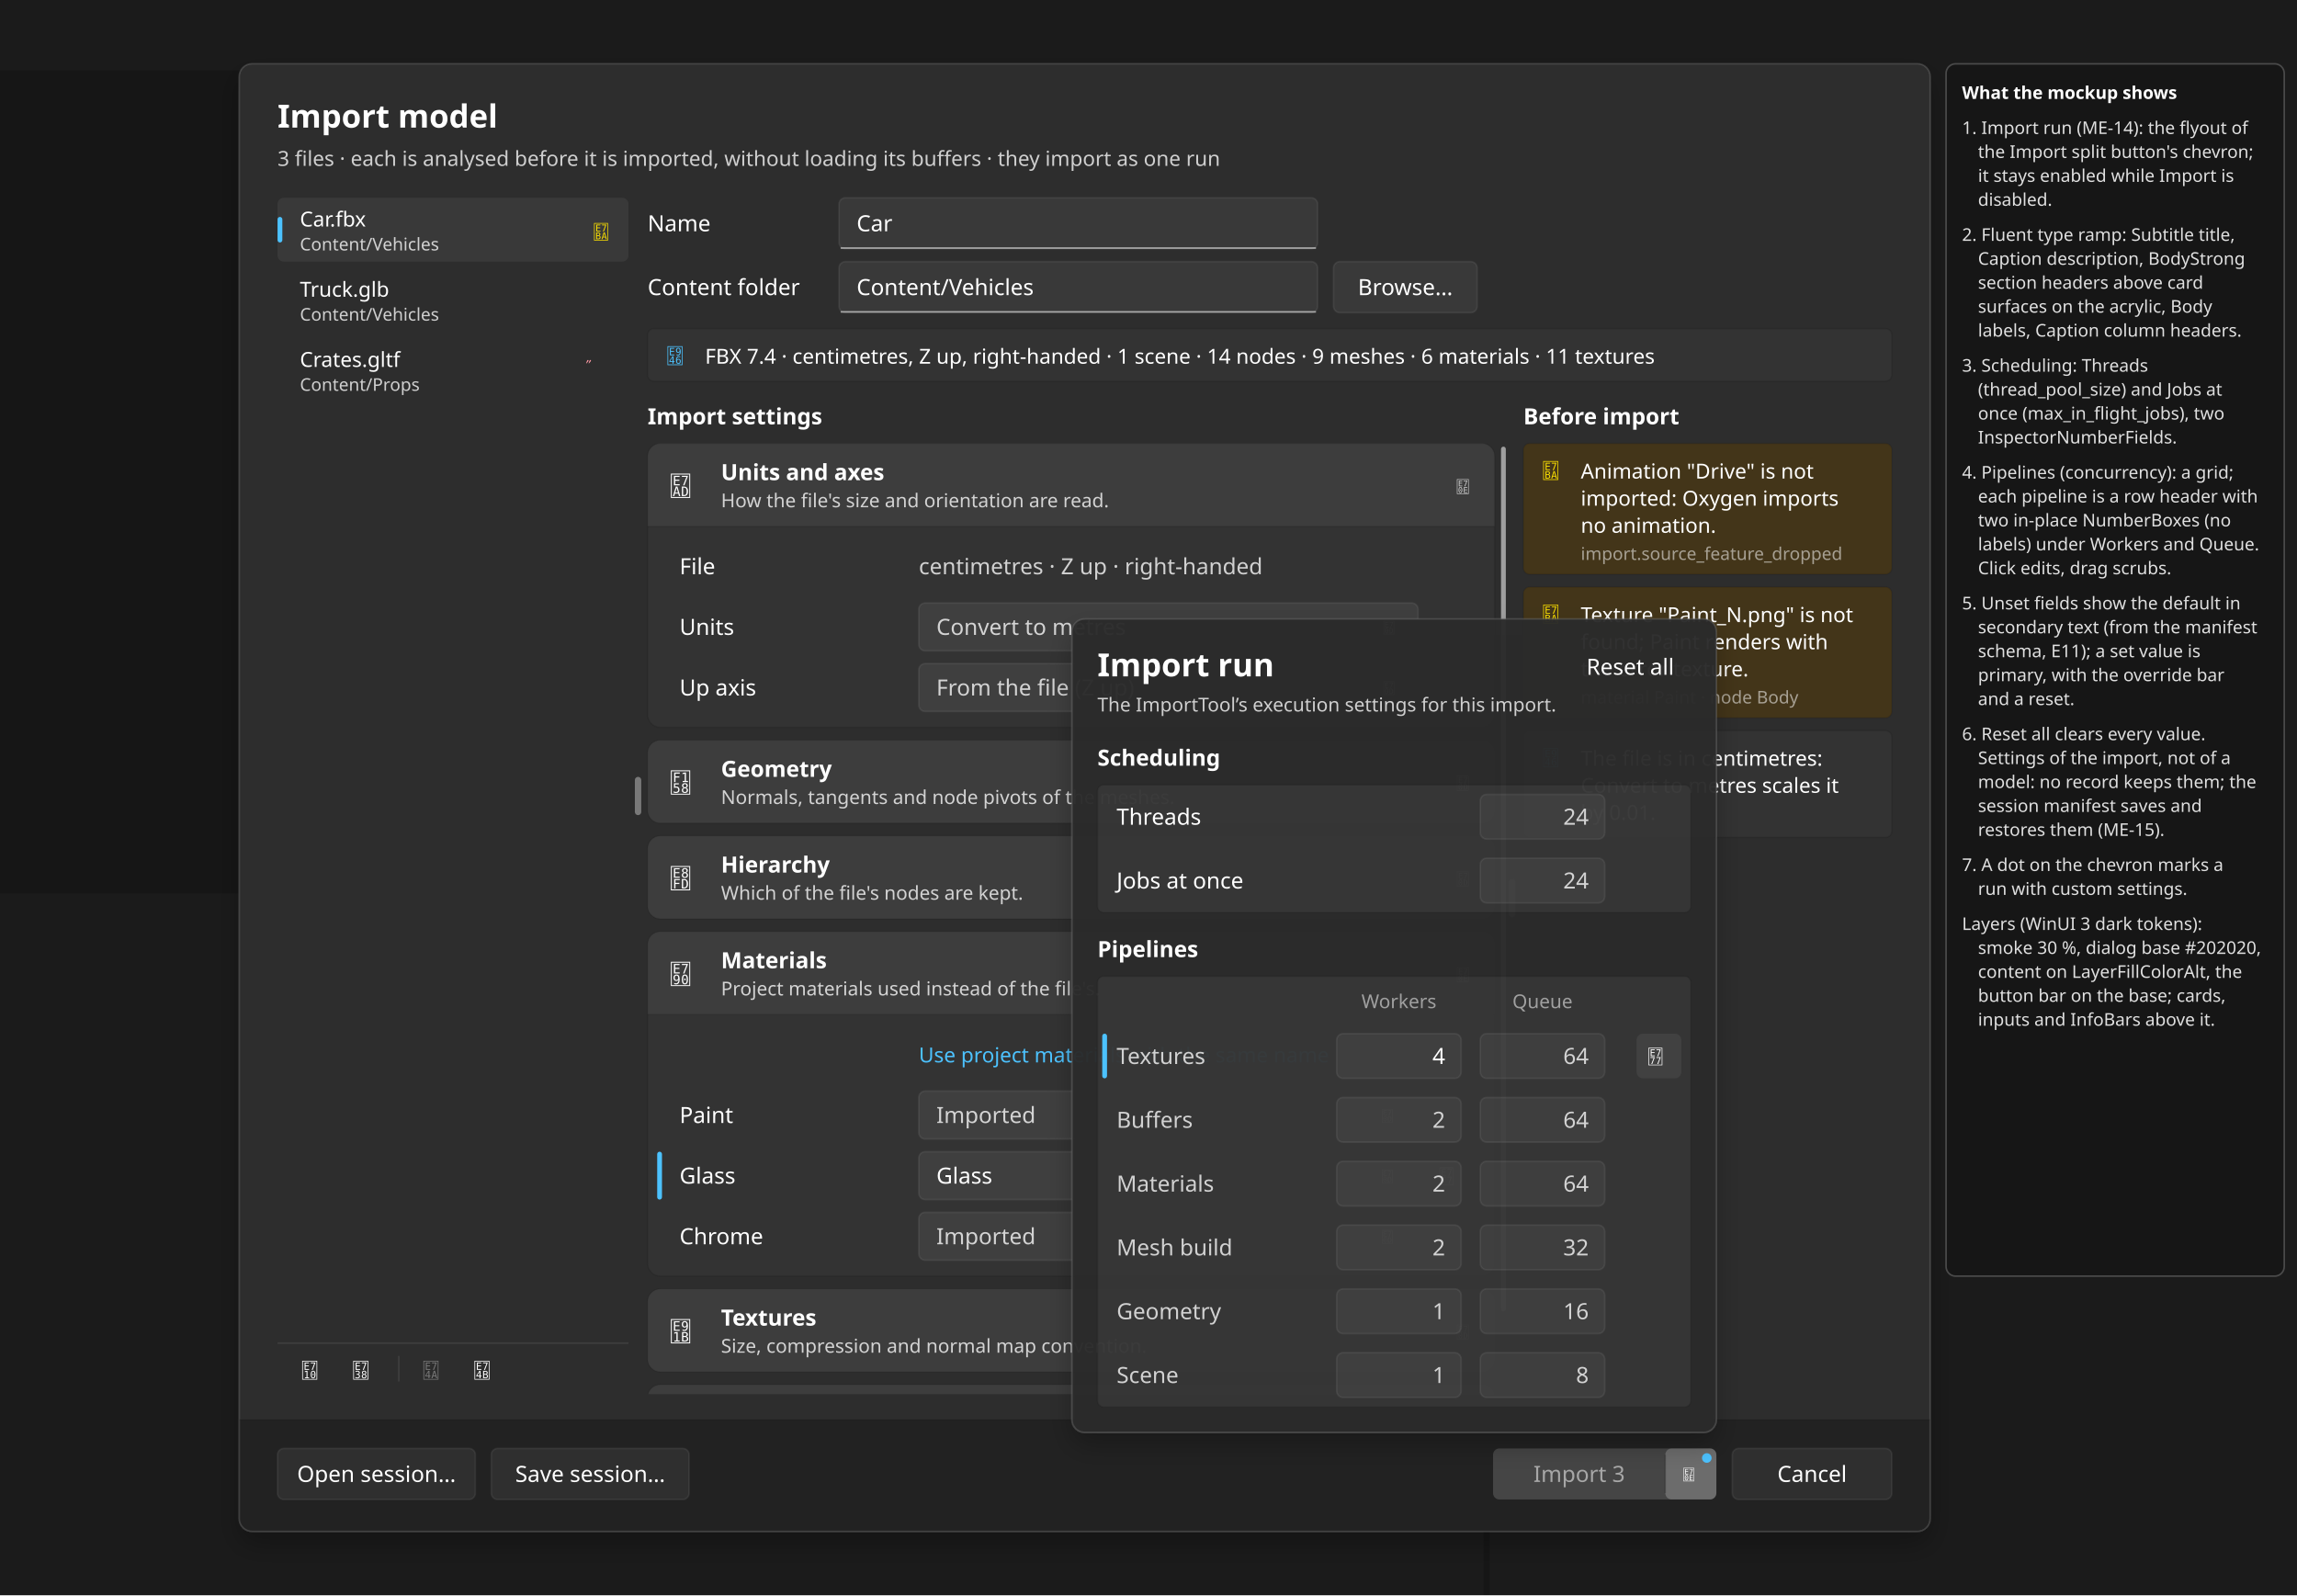
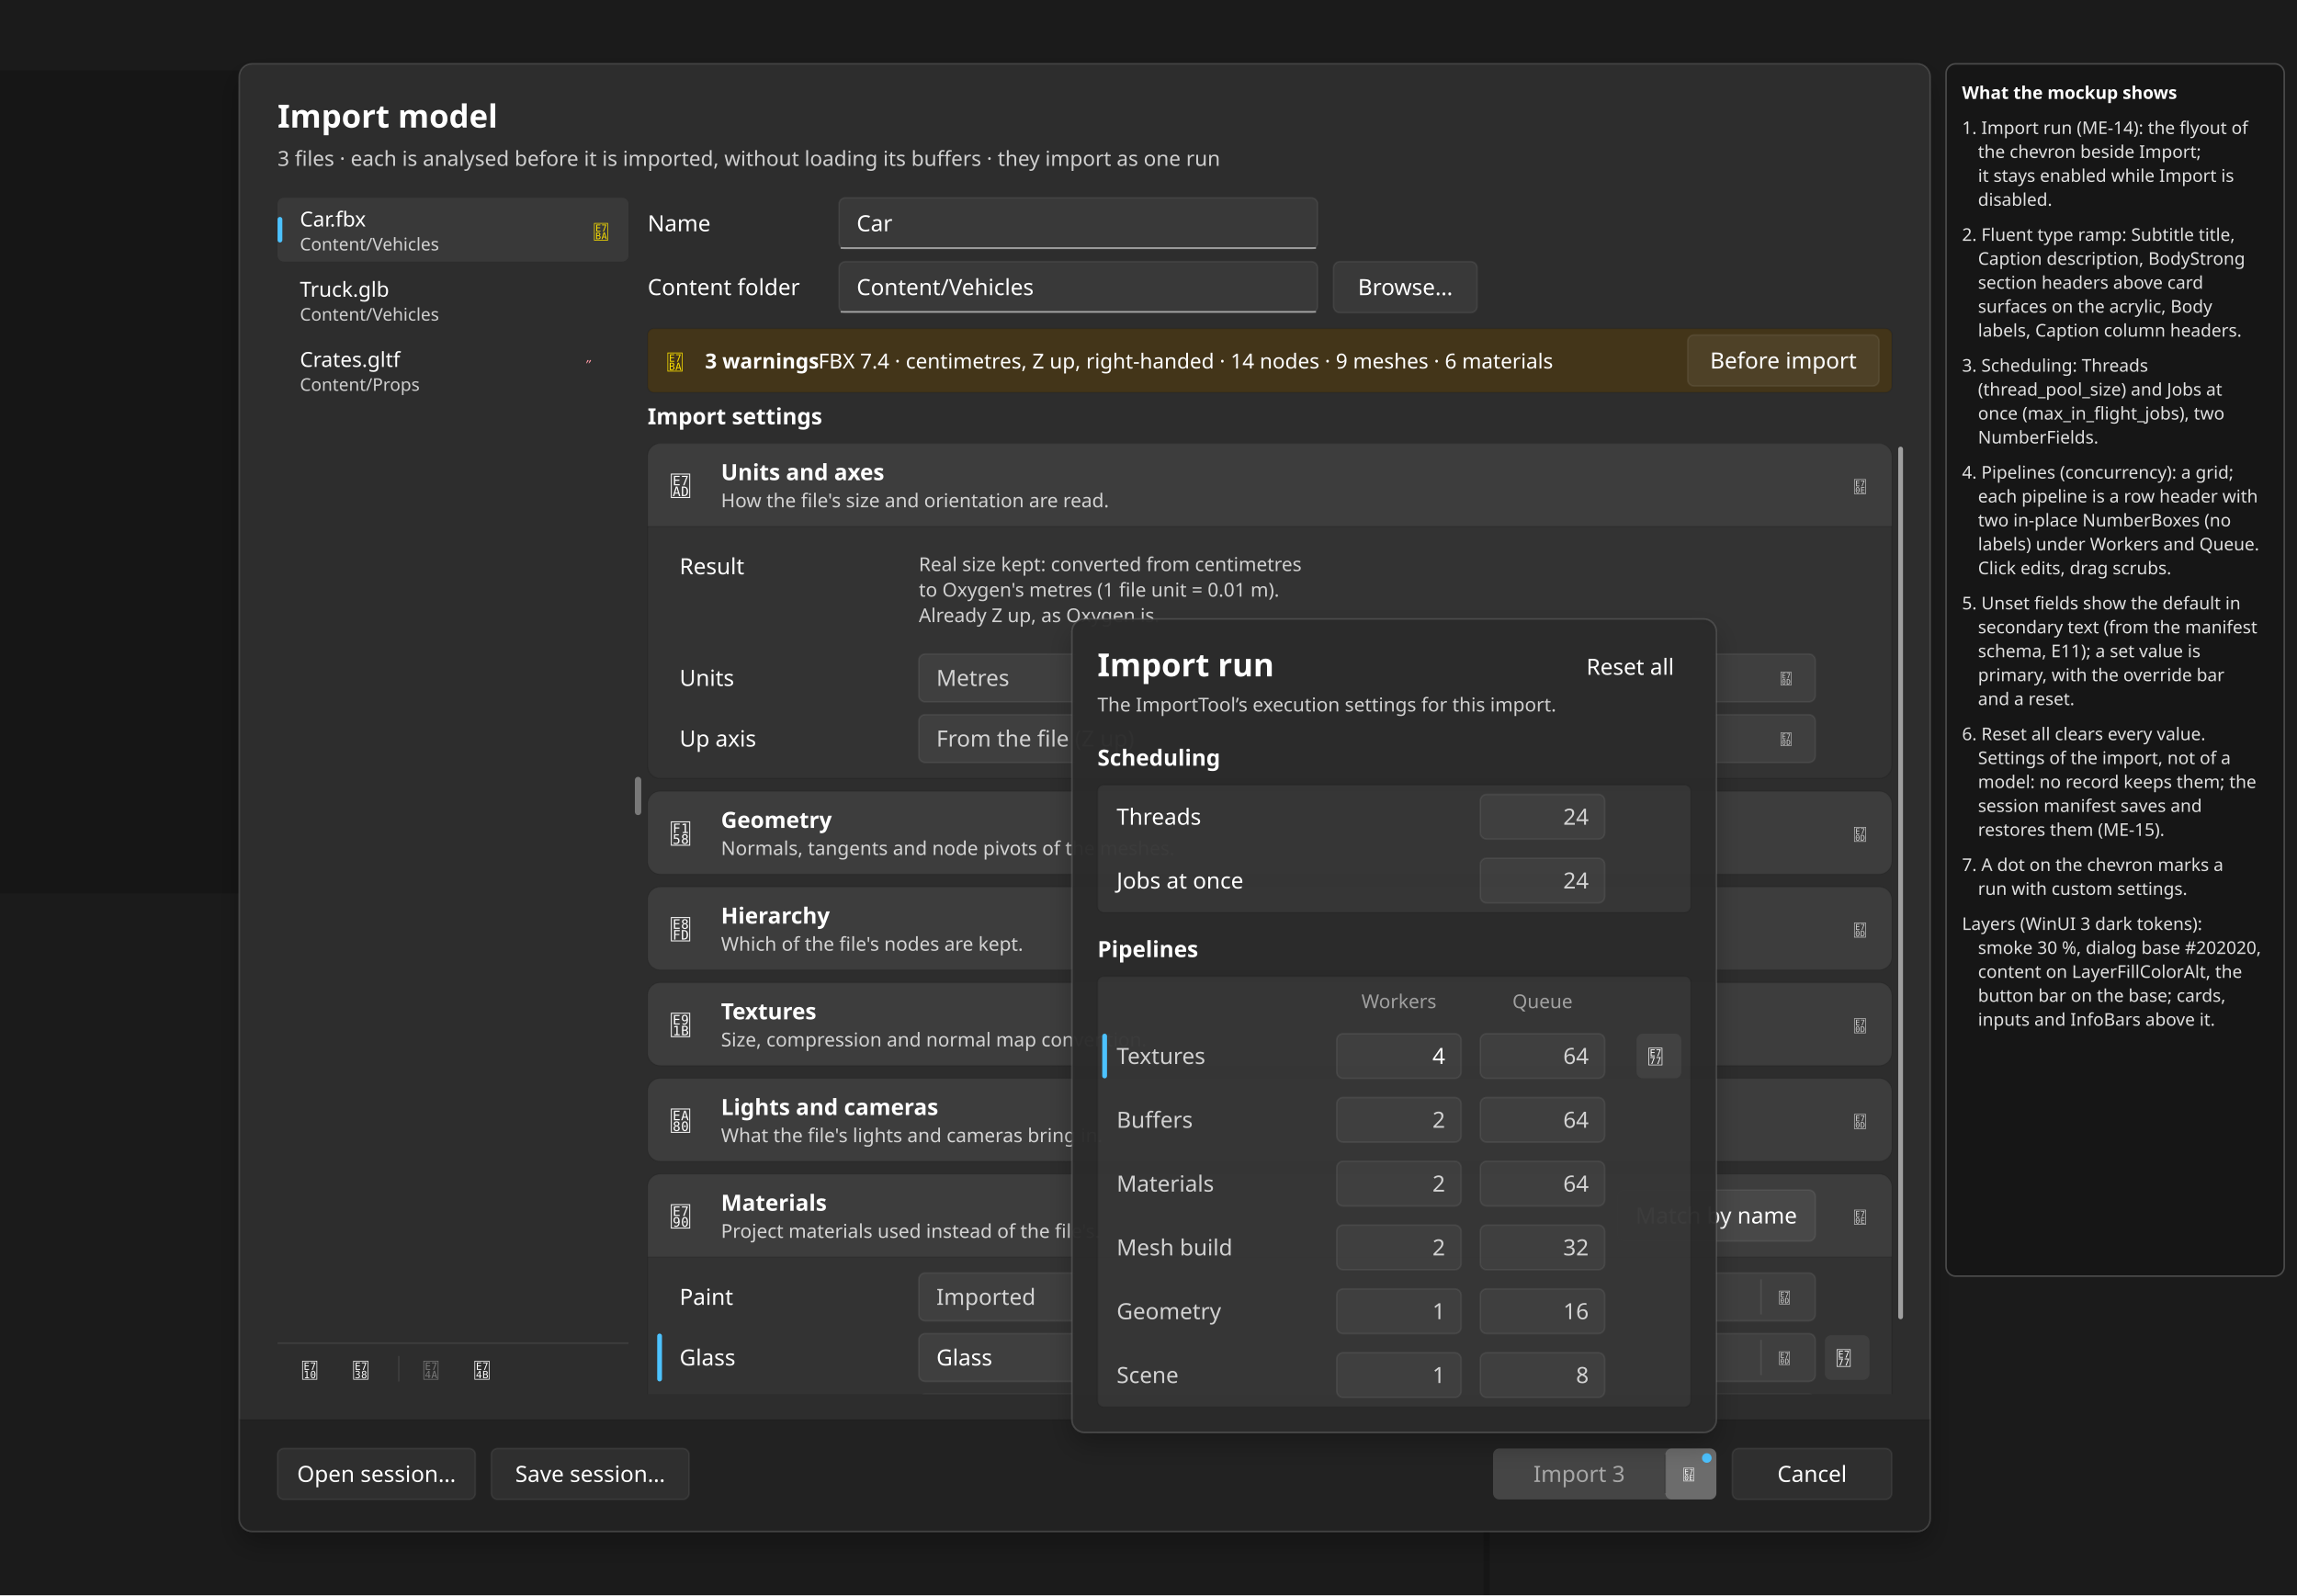
<svg xmlns="http://www.w3.org/2000/svg" width="1440" height="1000" viewBox="0 0 1440 1000" font-family="Segoe UI Variable, Segoe UI, sans-serif" font-size="14">
  <defs>
    <filter id="shadow" x="-20%" y="-20%" width="140%" height="140%">
      <feDropShadow dx="0" dy="8" stdDeviation="8" flood-color="#000000" flood-opacity="0.26" />
    </filter>
  </defs>
  <rect width="1440" height="1000" fill="#202020" />
  <rect x="0" y="0" width="1440" height="44" fill="#ffffff" fill-opacity="0.03" />
  <rect x="0" y="560" width="930" height="440" fill="#ffffff" fill-opacity="0.03" />
  <rect x="934" y="44" width="506" height="956" fill="#ffffff" fill-opacity="0.03" />
  <rect width="1440" height="1000" fill="#000000" fill-opacity="0.30" />
  <rect x="150" y="40" width="1060" height="920" rx="8" fill="#202020" stroke="#757575" stroke-opacity="0.40" filter="url(#shadow)" />
  <path d="M158,40 H1202 A8,8 0 0 1 1210,48 V890 H150 V48 A8,8 0 0 1 158,40Z" fill="#ffffff" fill-opacity="0.051" />
  <line x1="150" y1="890" x2="1210" y2="890" stroke="#000000" stroke-opacity="0.10" />
  <text x="174" y="80" font-size="20" font-weight="600" fill="#ffffff">Import model</text>
  <text x="174" y="104" font-size="13" fill="#ffffff" fill-opacity="0.773">3 files · each is analysed before it is imported, without loading its buffers · they import as one run</text>
  <rect x="174" y="124" width="220" height="40" rx="4" fill="#ffffff" fill-opacity="0.059" />
  <rect x="174" y="136" width="3" height="16" rx="1.5" fill="#4cc2ff" />
  <text x="188" y="142" font-size="13" fill="#ffffff">Car.fbx</text>
  <text x="188" y="157" font-size="11" fill="#ffffff" fill-opacity="0.773">Content/Vehicles</text>
  <text x="372" y="150" font-family="Segoe Fluent Icons, Segoe MDL2 Assets" font-size="13" fill="#fce100"></text>
  <text x="188" y="186" font-size="13" fill="#ffffff">Truck.glb</text>
  <text x="188" y="201" font-size="11" fill="#ffffff" fill-opacity="0.773">Content/Vehicles</text>
  <text x="188" y="230" font-size="13" fill="#ffffff">Crates.gltf</text>
  <text x="188" y="245" font-size="11" fill="#ffffff" fill-opacity="0.773">Content/Props</text>
  <text x="372" y="238" font-family="Segoe Fluent Icons, Segoe MDL2 Assets" font-size="13" fill="#ff99a4"></text>
  <line x1="174" y1="842" x2="394" y2="842" stroke="#ffffff" stroke-opacity="0.082" />
  <text x="189" y="864" font-family="Segoe Fluent Icons, Segoe MDL2 Assets" font-size="14" fill="#ffffff"></text>
  <text x="221" y="864" font-family="Segoe Fluent Icons, Segoe MDL2 Assets" font-size="14" fill="#ffffff"></text>
  <text x="265" y="864" font-family="Segoe Fluent Icons, Segoe MDL2 Assets" font-size="14" fill="#ffffff" fill-opacity="0.361"></text>
  <text x="297" y="864" font-family="Segoe Fluent Icons, Segoe MDL2 Assets" font-size="14" fill="#ffffff"></text>
  <line x1="250" y1="850" x2="250" y2="866" stroke="#ffffff" stroke-opacity="0.082" />
  <rect x="398" y="487" width="4" height="24" rx="2" fill="#ffffff" fill-opacity="0.36" />
  <text x="406" y="145" fill="#ffffff">Name</text>
  <rect x="526" y="124" width="300" height="32" rx="4" fill="#ffffff" fill-opacity="0.059" stroke="#ffffff" stroke-opacity="0.07" />
  <line x1="527" y1="155.5" x2="825" y2="155.5" stroke="#ffffff" stroke-opacity="0.545" />
  <text x="537" y="145" fill="#ffffff">Car</text>
  <text x="406" y="185" fill="#ffffff">Content folder</text>
  <rect x="526" y="164" width="300" height="32" rx="4" fill="#ffffff" fill-opacity="0.059" stroke="#ffffff" stroke-opacity="0.07" />
  <line x1="527" y1="195.5" x2="825" y2="195.5" stroke="#ffffff" stroke-opacity="0.545" />
  <text x="537" y="185" fill="#ffffff">Content/Vehicles</text>
  <rect x="836" y="164" width="90" height="32" rx="4" fill="#ffffff" fill-opacity="0.059" stroke="#ffffff" stroke-opacity="0.07" />
  <text x="881.0" y="185" text-anchor="middle" fill="#ffffff">Browse…</text>
-   <rect x="406" y="206" width="780" height="33" rx="4" fill="#ffffff" fill-opacity="0.031" stroke="#000000" stroke-opacity="0.10" />
-   <text x="418" y="228" font-family="Segoe Fluent Icons, Segoe MDL2 Assets" font-size="14" fill="#4cc2ff"></text>
-   <text x="442" y="228" font-size="13" fill="#ffffff">FBX 7.4 · centimetres, Z up, right-handed · 1 scene · 14 nodes · 9 meshes · 6 materials · 11 textures</text>
+   <rect x="406" y="206" width="780" height="40" rx="4" fill="#433519" stroke="#000000" stroke-opacity="0.10" />
+   <text x="418" y="232" font-family="Segoe Fluent Icons, Segoe MDL2 Assets" font-size="14" fill="#fce100"></text>
+   <text x="442" y="231" font-size="13" font-weight="600" fill="#ffffff">3 warnings</text>
+   <text x="513" y="231" font-size="13" fill="#ffffff">FBX 7.4 · centimetres, Z up, right-handed · 14 nodes · 9 meshes · 6 materials</text>
+   <rect x="1058" y="210" width="120" height="32" rx="4" fill="#ffffff" fill-opacity="0.059" stroke="#ffffff" stroke-opacity="0.07" />
+   <text x="1118.0" y="231" text-anchor="middle" fill="#ffffff">Before import</text>
  <text x="406" y="266" font-weight="600" fill="#ffffff">Import settings</text>
  <clipPath id="settings252">
-     <rect x="402" y="278" width="539" height="596" />
+     <rect x="402" y="278" width="788" height="596" />
  </clipPath>
  <g clip-path="url(#settings252)">
-     <rect x="406" y="278" width="531" height="178" rx="8" fill="#ffffff" fill-opacity="0.031" stroke="#000000" stroke-opacity="0.10" />
-     <path d="M406 330 V286 a8 8 0 0 1 8 -8 H929 a8 8 0 0 1 8 8 V330 Z" fill="#ffffff" fill-opacity="0.051" />
-     <line x1="406" y1="330" x2="937" y2="330" stroke="#000000" stroke-opacity="0.10" />
+     <rect x="406" y="278" width="780" height="210" rx="8" fill="#ffffff" fill-opacity="0.031" stroke="#000000" stroke-opacity="0.10" />
+     <path d="M406 330 V286 a8 8 0 0 1 8 -8 H1178 a8 8 0 0 1 8 8 V330 Z" fill="#ffffff" fill-opacity="0.051" />
+     <line x1="406" y1="330" x2="1186" y2="330" stroke="#000000" stroke-opacity="0.10" />
    <text x="420" y="311" font-family="Segoe Fluent Icons, Segoe MDL2 Assets" font-size="18" fill="#ffffff"></text>
    <text x="452" y="301" font-weight="600" fill="#ffffff">Units and axes</text>
    <text x="452" y="318" font-size="12" fill="#ffffff" fill-opacity="0.773">How the file's size and orientation are read.</text>
-     <text x="913" y="309" font-family="Segoe Fluent Icons, Segoe MDL2 Assets" font-size="11" fill="#ffffff" fill-opacity="0.77"></text>
-     <text x="426" y="360" fill="#ffffff">File</text>
-     <text x="576" y="360" fill="#ffffff" fill-opacity="0.773">centimetres · Z up · right-handed</text>
-     <text x="426" y="398" fill="#ffffff">Units</text>
-     <rect x="576" y="378" width="313" height="30" rx="4" fill="#ffffff" fill-opacity="0.059" stroke="#ffffff" stroke-opacity="0.07" />
-     <text x="587" y="398" fill="#ffffff" fill-opacity="0.773">Convert to metres</text>
-     <text x="867" y="397" font-family="Segoe Fluent Icons, Segoe MDL2 Assets" font-size="10" fill="#ffffff" fill-opacity="0.77"></text>
-     <text x="426" y="436" fill="#ffffff">Up axis</text>
-     <rect x="576" y="416" width="313" height="30" rx="4" fill="#ffffff" fill-opacity="0.059" stroke="#ffffff" stroke-opacity="0.07" />
-     <text x="587" y="436" fill="#ffffff" fill-opacity="0.773">From the file (Z up)</text>
-     <text x="867" y="435" font-family="Segoe Fluent Icons, Segoe MDL2 Assets" font-size="10" fill="#ffffff" fill-opacity="0.77"></text>
-     <rect x="406" y="464" width="531" height="52" rx="8" fill="#ffffff" fill-opacity="0.031" stroke="#000000" stroke-opacity="0.10" />
-     <rect x="406" y="464" width="531" height="52" rx="8" fill="#ffffff" fill-opacity="0.051" />
-     <text x="420" y="497" font-family="Segoe Fluent Icons, Segoe MDL2 Assets" font-size="18" fill="#ffffff"></text>
-     <text x="452" y="487" font-weight="600" fill="#ffffff">Geometry</text>
-     <text x="452" y="504" font-size="12" fill="#ffffff" fill-opacity="0.773">Normals, tangents and node pivots of the meshes.</text>
-     <text x="913" y="495" font-family="Segoe Fluent Icons, Segoe MDL2 Assets" font-size="11" fill="#ffffff" fill-opacity="0.77"></text>
-     <rect x="406" y="524" width="531" height="52" rx="8" fill="#ffffff" fill-opacity="0.031" stroke="#000000" stroke-opacity="0.10" />
-     <rect x="406" y="524" width="531" height="52" rx="8" fill="#ffffff" fill-opacity="0.051" />
-     <text x="420" y="557" font-family="Segoe Fluent Icons, Segoe MDL2 Assets" font-size="18" fill="#ffffff"></text>
-     <text x="452" y="547" font-weight="600" fill="#ffffff">Hierarchy</text>
-     <text x="452" y="564" font-size="12" fill="#ffffff" fill-opacity="0.773">Which of the file's nodes are kept.</text>
-     <text x="913" y="555" font-family="Segoe Fluent Icons, Segoe MDL2 Assets" font-size="11" fill="#ffffff" fill-opacity="0.77"></text>
-     <rect x="406" y="584" width="531" height="216" rx="8" fill="#ffffff" fill-opacity="0.031" stroke="#000000" stroke-opacity="0.10" />
-     <path d="M406 636 V592 a8 8 0 0 1 8 -8 H929 a8 8 0 0 1 8 8 V636 Z" fill="#ffffff" fill-opacity="0.051" />
-     <line x1="406" y1="636" x2="937" y2="636" stroke="#000000" stroke-opacity="0.10" />
-     <text x="420" y="617" font-family="Segoe Fluent Icons, Segoe MDL2 Assets" font-size="18" fill="#ffffff"></text>
-     <text x="452" y="607" font-weight="600" fill="#ffffff">Materials</text>
-     <text x="452" y="624" font-size="12" fill="#ffffff" fill-opacity="0.773">Project materials used instead of the file's.</text>
-     <text x="913" y="615" font-family="Segoe Fluent Icons, Segoe MDL2 Assets" font-size="11" fill="#ffffff" fill-opacity="0.77"></text>
-     <text x="576" y="666" font-size="13" fill="#4cc2ff">Use project materials with the same name</text>
-     <text x="426" y="704" fill="#ffffff">Paint</text>
-     <rect x="576" y="684" width="313" height="30" rx="4" fill="#ffffff" fill-opacity="0.059" stroke="#ffffff" stroke-opacity="0.07" />
-     <text x="587" y="704" fill="#ffffff" fill-opacity="0.773">Imported</text>
-     <line x1="855" y1="688" x2="855" y2="710" stroke="#ffffff" stroke-opacity="0.082" />
-     <text x="866" y="703" font-family="Segoe Fluent Icons, Segoe MDL2 Assets" font-size="10" fill="#ffffff" fill-opacity="0.77"></text>
-     <rect x="412" y="722" width="3" height="30" rx="1.5" fill="#4cc2ff" />
-     <text x="426" y="742" fill="#ffffff">Glass</text>
-     <rect x="576" y="722" width="313" height="30" rx="4" fill="#ffffff" fill-opacity="0.059" stroke="#ffffff" stroke-opacity="0.07" />
-     <text x="587" y="742" fill="#ffffff">Glass</text>
-     <line x1="855" y1="726" x2="855" y2="748" stroke="#ffffff" stroke-opacity="0.082" />
-     <text x="866" y="741" font-family="Segoe Fluent Icons, Segoe MDL2 Assets" font-size="10" fill="#ffffff" fill-opacity="0.77"></text>
-     <rect x="895" y="723" width="28" height="28" rx="4" fill="#ffffff" fill-opacity="0.059" />
-     <text x="902" y="742" font-family="Segoe Fluent Icons, Segoe MDL2 Assets" font-size="13" fill="#ffffff"></text>
-     <text x="426" y="780" fill="#ffffff">Chrome</text>
-     <rect x="576" y="760" width="313" height="30" rx="4" fill="#ffffff" fill-opacity="0.059" stroke="#ffffff" stroke-opacity="0.07" />
-     <text x="587" y="780" fill="#ffffff" fill-opacity="0.773">Imported</text>
-     <line x1="855" y1="764" x2="855" y2="786" stroke="#ffffff" stroke-opacity="0.082" />
-     <text x="866" y="779" font-family="Segoe Fluent Icons, Segoe MDL2 Assets" font-size="10" fill="#ffffff" fill-opacity="0.77"></text>
-     <rect x="406" y="808" width="531" height="52" rx="8" fill="#ffffff" fill-opacity="0.031" stroke="#000000" stroke-opacity="0.10" />
-     <rect x="406" y="808" width="531" height="52" rx="8" fill="#ffffff" fill-opacity="0.051" />
-     <text x="420" y="841" font-family="Segoe Fluent Icons, Segoe MDL2 Assets" font-size="18" fill="#ffffff"></text>
-     <text x="452" y="831" font-weight="600" fill="#ffffff">Textures</text>
-     <text x="452" y="848" font-size="12" fill="#ffffff" fill-opacity="0.773">Size, compression and normal map convention.</text>
-     <text x="913" y="839" font-family="Segoe Fluent Icons, Segoe MDL2 Assets" font-size="11" fill="#ffffff" fill-opacity="0.77"></text>
-     <rect x="406" y="868" width="531" height="52" rx="8" fill="#ffffff" fill-opacity="0.031" stroke="#000000" stroke-opacity="0.10" />
-     <rect x="406" y="868" width="531" height="52" rx="8" fill="#ffffff" fill-opacity="0.051" />
-     <text x="420" y="901" font-family="Segoe Fluent Icons, Segoe MDL2 Assets" font-size="18" fill="#ffffff"></text>
-     <text x="452" y="891" font-weight="600" fill="#ffffff">Lights and cameras</text>
-     <text x="452" y="908" font-size="12" fill="#ffffff" fill-opacity="0.773">What the file's lights and cameras bring in.</text>
-     <text x="913" y="899" font-family="Segoe Fluent Icons, Segoe MDL2 Assets" font-size="11" fill="#ffffff" fill-opacity="0.77"></text>
+     <text x="1162" y="309" font-family="Segoe Fluent Icons, Segoe MDL2 Assets" font-size="11" fill="#ffffff" fill-opacity="0.77"></text>
+     <text x="426" y="360" fill="#ffffff">Result</text>
+     <text x="576" y="358" font-size="12" fill="#ffffff" fill-opacity="0.773">Real size kept: converted from centimetres</text>
+     <text x="576" y="374" font-size="12" fill="#ffffff" fill-opacity="0.773">to Oxygen's metres (1 file unit = 0.01 m).</text>
+     <text x="576" y="390" font-size="12" fill="#ffffff" fill-opacity="0.773">Already Z up, as Oxygen is.</text>
+     <text x="426" y="430" fill="#ffffff">Units</text>
+     <rect x="576" y="410" width="562" height="30" rx="4" fill="#ffffff" fill-opacity="0.059" stroke="#ffffff" stroke-opacity="0.07" />
+     <text x="587" y="430" fill="#ffffff" fill-opacity="0.773">Metres</text>
+     <text x="1116" y="429" font-family="Segoe Fluent Icons, Segoe MDL2 Assets" font-size="10" fill="#ffffff" fill-opacity="0.77"></text>
+     <text x="426" y="468" fill="#ffffff">Up axis</text>
+     <rect x="576" y="448" width="562" height="30" rx="4" fill="#ffffff" fill-opacity="0.059" stroke="#ffffff" stroke-opacity="0.07" />
+     <text x="587" y="468" fill="#ffffff" fill-opacity="0.773">From the file (Z up)</text>
+     <text x="1116" y="467" font-family="Segoe Fluent Icons, Segoe MDL2 Assets" font-size="10" fill="#ffffff" fill-opacity="0.77"></text>
+     <rect x="406" y="496" width="780" height="52" rx="8" fill="#ffffff" fill-opacity="0.031" stroke="#000000" stroke-opacity="0.10" />
+     <rect x="406" y="496" width="780" height="52" rx="8" fill="#ffffff" fill-opacity="0.051" />
+     <text x="420" y="529" font-family="Segoe Fluent Icons, Segoe MDL2 Assets" font-size="18" fill="#ffffff"></text>
+     <text x="452" y="519" font-weight="600" fill="#ffffff">Geometry</text>
+     <text x="452" y="536" font-size="12" fill="#ffffff" fill-opacity="0.773">Normals, tangents and node pivots of the meshes.</text>
+     <text x="1162" y="527" font-family="Segoe Fluent Icons, Segoe MDL2 Assets" font-size="11" fill="#ffffff" fill-opacity="0.77"></text>
+     <rect x="406" y="556" width="780" height="52" rx="8" fill="#ffffff" fill-opacity="0.031" stroke="#000000" stroke-opacity="0.10" />
+     <rect x="406" y="556" width="780" height="52" rx="8" fill="#ffffff" fill-opacity="0.051" />
+     <text x="420" y="589" font-family="Segoe Fluent Icons, Segoe MDL2 Assets" font-size="18" fill="#ffffff"></text>
+     <text x="452" y="579" font-weight="600" fill="#ffffff">Hierarchy</text>
+     <text x="452" y="596" font-size="12" fill="#ffffff" fill-opacity="0.773">Which of the file's nodes are kept.</text>
+     <text x="1162" y="587" font-family="Segoe Fluent Icons, Segoe MDL2 Assets" font-size="11" fill="#ffffff" fill-opacity="0.77"></text>
+     <rect x="406" y="616" width="780" height="52" rx="8" fill="#ffffff" fill-opacity="0.031" stroke="#000000" stroke-opacity="0.10" />
+     <rect x="406" y="616" width="780" height="52" rx="8" fill="#ffffff" fill-opacity="0.051" />
+     <text x="420" y="649" font-family="Segoe Fluent Icons, Segoe MDL2 Assets" font-size="18" fill="#ffffff"></text>
+     <text x="452" y="639" font-weight="600" fill="#ffffff">Textures</text>
+     <text x="452" y="656" font-size="12" fill="#ffffff" fill-opacity="0.773">Size, compression and normal map convention.</text>
+     <text x="1162" y="647" font-family="Segoe Fluent Icons, Segoe MDL2 Assets" font-size="11" fill="#ffffff" fill-opacity="0.77"></text>
+     <rect x="406" y="676" width="780" height="52" rx="8" fill="#ffffff" fill-opacity="0.031" stroke="#000000" stroke-opacity="0.10" />
+     <rect x="406" y="676" width="780" height="52" rx="8" fill="#ffffff" fill-opacity="0.051" />
+     <text x="420" y="709" font-family="Segoe Fluent Icons, Segoe MDL2 Assets" font-size="18" fill="#ffffff"></text>
+     <text x="452" y="699" font-weight="600" fill="#ffffff">Lights and cameras</text>
+     <text x="452" y="716" font-size="12" fill="#ffffff" fill-opacity="0.773">What the file's lights and cameras bring in.</text>
+     <text x="1162" y="707" font-family="Segoe Fluent Icons, Segoe MDL2 Assets" font-size="11" fill="#ffffff" fill-opacity="0.77"></text>
+     <rect x="406" y="736" width="780" height="178" rx="8" fill="#ffffff" fill-opacity="0.031" stroke="#000000" stroke-opacity="0.10" />
+     <path d="M406 788 V744 a8 8 0 0 1 8 -8 H1178 a8 8 0 0 1 8 8 V788 Z" fill="#ffffff" fill-opacity="0.051" />
+     <line x1="406" y1="788" x2="1186" y2="788" stroke="#000000" stroke-opacity="0.10" />
+     <text x="420" y="769" font-family="Segoe Fluent Icons, Segoe MDL2 Assets" font-size="18" fill="#ffffff"></text>
+     <text x="452" y="759" font-weight="600" fill="#ffffff">Materials</text>
+     <text x="452" y="776" font-size="12" fill="#ffffff" fill-opacity="0.773">Project materials used instead of the file's.</text>
+     <text x="1162" y="767" font-family="Segoe Fluent Icons, Segoe MDL2 Assets" font-size="11" fill="#ffffff" fill-opacity="0.77"></text>
+     <rect x="1014" y="746" width="124" height="32" rx="4" fill="#ffffff" fill-opacity="0.059" stroke="#ffffff" stroke-opacity="0.07" />
+     <text x="1076.0" y="767" text-anchor="middle" fill="#ffffff">Match by name</text>
+     <text x="426" y="818" fill="#ffffff">Paint</text>
+     <rect x="576" y="798" width="562" height="30" rx="4" fill="#ffffff" fill-opacity="0.059" stroke="#ffffff" stroke-opacity="0.07" />
+     <text x="587" y="818" fill="#ffffff" fill-opacity="0.773">Imported</text>
+     <line x1="1104" y1="802" x2="1104" y2="824" stroke="#ffffff" stroke-opacity="0.082" />
+     <text x="1115" y="817" font-family="Segoe Fluent Icons, Segoe MDL2 Assets" font-size="10" fill="#ffffff" fill-opacity="0.77"></text>
+     <rect x="412" y="836" width="3" height="30" rx="1.5" fill="#4cc2ff" />
+     <text x="426" y="856" fill="#ffffff">Glass</text>
+     <rect x="576" y="836" width="562" height="30" rx="4" fill="#ffffff" fill-opacity="0.059" stroke="#ffffff" stroke-opacity="0.07" />
+     <text x="587" y="856" fill="#ffffff">Glass</text>
+     <line x1="1104" y1="840" x2="1104" y2="862" stroke="#ffffff" stroke-opacity="0.082" />
+     <text x="1115" y="855" font-family="Segoe Fluent Icons, Segoe MDL2 Assets" font-size="10" fill="#ffffff" fill-opacity="0.77"></text>
+     <rect x="1144" y="837" width="28" height="28" rx="4" fill="#ffffff" fill-opacity="0.059" />
+     <text x="1151" y="856" font-family="Segoe Fluent Icons, Segoe MDL2 Assets" font-size="13" fill="#ffffff"></text>
+     <text x="426" y="894" fill="#ffffff">Chrome</text>
+     <rect x="576" y="874" width="562" height="30" rx="4" fill="#ffffff" fill-opacity="0.059" stroke="#ffffff" stroke-opacity="0.07" />
+     <text x="587" y="894" fill="#ffffff" fill-opacity="0.773">Imported</text>
+     <line x1="1104" y1="878" x2="1104" y2="900" stroke="#ffffff" stroke-opacity="0.082" />
+     <text x="1115" y="893" font-family="Segoe Fluent Icons, Segoe MDL2 Assets" font-size="10" fill="#ffffff" fill-opacity="0.77"></text>
  </g>
-   <rect x="941" y="280" width="3" height="542" rx="1.5" fill="#ffffff" fill-opacity="0.545" />
-   <rect x="946" y="551" width="4" height="24" rx="2" fill="#ffffff" fill-opacity="0.36" />
-   <text x="955" y="266" font-weight="600" fill="#ffffff">Before import</text>
-   <rect x="955" y="278" width="231" height="82" rx="4" fill="#433519" stroke="#000000" stroke-opacity="0.10" />
-   <text x="967" y="300" font-family="Segoe Fluent Icons, Segoe MDL2 Assets" font-size="14" fill="#fce100"></text>
-   <text x="991" y="300" font-size="13" fill="#ffffff">Animation "Drive" is not</text>
-   <text x="991" y="317" font-size="13" fill="#ffffff">imported: Oxygen imports</text>
-   <text x="991" y="334" font-size="13" fill="#ffffff">no animation.</text>
-   <text x="991" y="351" font-size="11" fill="#ffffff" fill-opacity="0.529">import.source_feature_dropped</text>
-   <rect x="955" y="368" width="231" height="82" rx="4" fill="#433519" stroke="#000000" stroke-opacity="0.10" />
-   <text x="967" y="390" font-family="Segoe Fluent Icons, Segoe MDL2 Assets" font-size="14" fill="#fce100"></text>
-   <text x="991" y="390" font-size="13" fill="#ffffff">Texture "Paint_N.png" is not</text>
-   <text x="991" y="407" font-size="13" fill="#ffffff">found; Paint renders with</text>
-   <text x="991" y="424" font-size="13" fill="#ffffff">the error texture.</text>
-   <text x="991" y="441" font-size="11" fill="#ffffff" fill-opacity="0.529">material Paint · node Body</text>
-   <rect x="955" y="458" width="231" height="67" rx="4" fill="#ffffff" fill-opacity="0.031" stroke="#000000" stroke-opacity="0.10" />
-   <text x="967" y="480" font-family="Segoe Fluent Icons, Segoe MDL2 Assets" font-size="14" fill="#4cc2ff"></text>
-   <text x="991" y="480" font-size="13" fill="#ffffff">The file is in centimetres:</text>
-   <text x="991" y="497" font-size="13" fill="#ffffff">Convert to metres scales it</text>
-   <text x="991" y="514" font-size="13" fill="#ffffff">by 0.01.</text>
+   <rect x="1190" y="280" width="3" height="547" rx="1.5" fill="#ffffff" fill-opacity="0.545" />
  <rect x="174" y="908" width="124" height="32" rx="4" fill="#ffffff" fill-opacity="0.059" stroke="#ffffff" stroke-opacity="0.07" />
  <text x="236.0" y="929" text-anchor="middle" fill="#ffffff">Open session…</text>
  <rect x="308" y="908" width="124" height="32" rx="4" fill="#ffffff" fill-opacity="0.059" stroke="#ffffff" stroke-opacity="0.07" />
  <text x="370.0" y="929" text-anchor="middle" fill="#ffffff">Save session…</text>
  <rect x="936" y="908" width="140" height="32" rx="4" fill="#ffffff" fill-opacity="0.157" />
  <text x="990.0" y="929" text-anchor="middle" fill="#ffffff" fill-opacity="0.53">Import 3</text>
  <line x1="1044" y1="912" x2="1044" y2="936" stroke="#000000" stroke-opacity="0.25" />
  <rect x="1044" y="908" width="32" height="32" rx="4" fill="#ffffff" fill-opacity="0.21" />
  <text x="1055" y="928" font-family="Segoe Fluent Icons, Segoe MDL2 Assets" font-size="10" fill="#ffffff"></text>
  <circle cx="1070" cy="914" r="3" fill="#4cc2ff" />
  <rect x="1086" y="908" width="100" height="32" rx="4" fill="#ffffff" fill-opacity="0.059" stroke="#ffffff" stroke-opacity="0.07" />
  <text x="1136.0" y="929" text-anchor="middle" fill="#ffffff">Cancel</text>
  <rect x="672" y="388" width="404" height="510" rx="8" fill="#2c2c2c" fill-opacity="0.96" stroke="#757575" stroke-opacity="0.40" filter="url(#shadow)" />
  <text x="688" y="424" font-size="20" font-weight="600" fill="#ffffff">Import run</text>
  <text x="688" y="446" font-size="12" fill="#ffffff" fill-opacity="0.773">The ImportTool’s execution settings for this import.</text>
  <rect x="984" y="404" width="76" height="28" rx="4" fill="#ffffff" fill-opacity="0.0" />
  <text x="1022" y="423" font-size="14" text-anchor="middle" fill="#ffffff">Reset all</text>
  <text x="688" y="480" font-weight="600" fill="#ffffff">Scheduling</text>
  <rect x="688" y="492" width="372" height="80" rx="4" fill="#ffffff" fill-opacity="0.051" stroke="#000000" stroke-opacity="0.10" />
  <text x="700" y="517" fill="#ffffff">Threads</text>
  <rect x="928" y="498" width="78" height="28" rx="4" fill="#ffffff" fill-opacity="0.043" stroke="#ffffff" stroke-opacity="0.07" />
  <text x="996" y="517.0" text-anchor="end" fill="#ffffff" fill-opacity="0.773">
    <tspan fill-opacity="0.773">24</tspan>
  </text>
  <text x="700" y="557" fill="#ffffff">Jobs at once</text>
  <rect x="928" y="538" width="78" height="28" rx="4" fill="#ffffff" fill-opacity="0.043" stroke="#ffffff" stroke-opacity="0.07" />
  <text x="996" y="557.0" text-anchor="end" fill="#ffffff" fill-opacity="0.773">
    <tspan fill-opacity="0.773">24</tspan>
  </text>
  <text x="688" y="600" font-weight="600" fill="#ffffff">Pipelines</text>
  <rect x="688" y="612" width="372" height="270" rx="4" fill="#ffffff" fill-opacity="0.051" stroke="#000000" stroke-opacity="0.10" />
  <text x="877.0" y="632" font-size="12" text-anchor="middle" fill="#ffffff" fill-opacity="0.529">Workers</text>
  <text x="967.0" y="632" font-size="12" text-anchor="middle" fill="#ffffff" fill-opacity="0.529">Queue</text>
  <rect x="691" y="648" width="3" height="28" rx="1.5" fill="#4cc2ff" />
  <text x="700" y="667" fill="#ffffff" fill-opacity="0.773">Textures</text>
  <rect x="838" y="648" width="78" height="28" rx="4" fill="#ffffff" fill-opacity="0.043" stroke="#ffffff" stroke-opacity="0.07" />
  <text x="906" y="667.0" text-anchor="end" fill="#ffffff" fill-opacity="1">
    <tspan fill-opacity="1">4</tspan>
  </text>
  <rect x="928" y="648" width="78" height="28" rx="4" fill="#ffffff" fill-opacity="0.043" stroke="#ffffff" stroke-opacity="0.07" />
  <text x="996" y="667.0" text-anchor="end" fill="#ffffff" fill-opacity="0.773">
    <tspan fill-opacity="0.773">64</tspan>
  </text>
  <rect x="1026" y="648" width="28" height="28" rx="4" fill="#ffffff" fill-opacity="0.059" />
  <text x="1033" y="667" font-family="Segoe Fluent Icons, Segoe MDL2 Assets" font-size="13" fill="#ffffff"></text>
  <text x="700" y="707" fill="#ffffff" fill-opacity="0.773">Buffers</text>
  <rect x="838" y="688" width="78" height="28" rx="4" fill="#ffffff" fill-opacity="0.043" stroke="#ffffff" stroke-opacity="0.07" />
  <text x="906" y="707.0" text-anchor="end" fill="#ffffff" fill-opacity="0.773">
    <tspan fill-opacity="0.773">2</tspan>
  </text>
  <rect x="928" y="688" width="78" height="28" rx="4" fill="#ffffff" fill-opacity="0.043" stroke="#ffffff" stroke-opacity="0.07" />
  <text x="996" y="707.0" text-anchor="end" fill="#ffffff" fill-opacity="0.773">
    <tspan fill-opacity="0.773">64</tspan>
  </text>
  <text x="700" y="747" fill="#ffffff" fill-opacity="0.773">Materials</text>
  <rect x="838" y="728" width="78" height="28" rx="4" fill="#ffffff" fill-opacity="0.043" stroke="#ffffff" stroke-opacity="0.07" />
  <text x="906" y="747.0" text-anchor="end" fill="#ffffff" fill-opacity="0.773">
    <tspan fill-opacity="0.773">2</tspan>
  </text>
  <rect x="928" y="728" width="78" height="28" rx="4" fill="#ffffff" fill-opacity="0.043" stroke="#ffffff" stroke-opacity="0.07" />
  <text x="996" y="747.0" text-anchor="end" fill="#ffffff" fill-opacity="0.773">
    <tspan fill-opacity="0.773">64</tspan>
  </text>
  <text x="700" y="787" fill="#ffffff" fill-opacity="0.773">Mesh build</text>
  <rect x="838" y="768" width="78" height="28" rx="4" fill="#ffffff" fill-opacity="0.043" stroke="#ffffff" stroke-opacity="0.07" />
  <text x="906" y="787.0" text-anchor="end" fill="#ffffff" fill-opacity="0.773">
    <tspan fill-opacity="0.773">2</tspan>
  </text>
  <rect x="928" y="768" width="78" height="28" rx="4" fill="#ffffff" fill-opacity="0.043" stroke="#ffffff" stroke-opacity="0.07" />
  <text x="996" y="787.0" text-anchor="end" fill="#ffffff" fill-opacity="0.773">
    <tspan fill-opacity="0.773">32</tspan>
  </text>
  <text x="700" y="827" fill="#ffffff" fill-opacity="0.773">Geometry</text>
  <rect x="838" y="808" width="78" height="28" rx="4" fill="#ffffff" fill-opacity="0.043" stroke="#ffffff" stroke-opacity="0.07" />
  <text x="906" y="827.0" text-anchor="end" fill="#ffffff" fill-opacity="0.773">
    <tspan fill-opacity="0.773">1</tspan>
  </text>
  <rect x="928" y="808" width="78" height="28" rx="4" fill="#ffffff" fill-opacity="0.043" stroke="#ffffff" stroke-opacity="0.07" />
  <text x="996" y="827.0" text-anchor="end" fill="#ffffff" fill-opacity="0.773">
    <tspan fill-opacity="0.773">16</tspan>
  </text>
  <text x="700" y="867" fill="#ffffff" fill-opacity="0.773">Scene</text>
  <rect x="838" y="848" width="78" height="28" rx="4" fill="#ffffff" fill-opacity="0.043" stroke="#ffffff" stroke-opacity="0.07" />
  <text x="906" y="867.0" text-anchor="end" fill="#ffffff" fill-opacity="0.773">
    <tspan fill-opacity="0.773">1</tspan>
  </text>
  <rect x="928" y="848" width="78" height="28" rx="4" fill="#ffffff" fill-opacity="0.043" stroke="#ffffff" stroke-opacity="0.07" />
  <text x="996" y="867.0" text-anchor="end" fill="#ffffff" fill-opacity="0.773">
    <tspan fill-opacity="0.773">8</tspan>
  </text>
  <g font-size="11" fill="#e0e0e0">
    <rect x="1220" y="40" width="212" height="760" rx="6" fill="#161616" stroke="#4a4a4a" />
    <text x="1230" y="62" font-weight="600" fill="#ffffff">What the mockup shows</text>
    <text x="1230" y="84">1. Import run (ME-14): the flyout of</text>
-     <text x="1240" y="99">the Import split button's chevron;</text>
+     <text x="1240" y="99">the chevron beside Import;</text>
    <text x="1240" y="114">it stays enabled while Import is</text>
    <text x="1240" y="129">disabled.</text>
    <text x="1230" y="151">2. Fluent type ramp: Subtitle title,</text>
    <text x="1240" y="166">Caption description, BodyStrong</text>
    <text x="1240" y="181">section headers above card</text>
    <text x="1240" y="196">surfaces on the acrylic, Body</text>
    <text x="1240" y="211">labels, Caption column headers.</text>
    <text x="1230" y="233">3. Scheduling: Threads</text>
    <text x="1240" y="248">(thread_pool_size) and Jobs at</text>
    <text x="1240" y="263">once (max_in_flight_jobs), two</text>
-     <text x="1240" y="278">InspectorNumberFields.</text>
+     <text x="1240" y="278">NumberFields.</text>
    <text x="1230" y="300">4. Pipelines (concurrency): a grid;</text>
    <text x="1240" y="315">each pipeline is a row header with</text>
    <text x="1240" y="330">two in-place NumberBoxes (no</text>
    <text x="1240" y="345">labels) under Workers and Queue.</text>
    <text x="1240" y="360">Click edits, drag scrubs.</text>
    <text x="1230" y="382">5. Unset fields show the default in</text>
    <text x="1240" y="397">secondary text (from the manifest</text>
    <text x="1240" y="412">schema, E11); a set value is</text>
    <text x="1240" y="427">primary, with the override bar</text>
    <text x="1240" y="442">and a reset.</text>
    <text x="1230" y="464">6. Reset all clears every value.</text>
    <text x="1240" y="479">Settings of the import, not of a</text>
    <text x="1240" y="494">model: no record keeps them; the</text>
    <text x="1240" y="509">session manifest saves and</text>
    <text x="1240" y="524">restores them (ME-15).</text>
    <text x="1230" y="546">7. A dot on the chevron marks a</text>
    <text x="1240" y="561">run with custom settings.</text>
    <text x="1230" y="583">Layers (WinUI 3 dark tokens):</text>
    <text x="1240" y="598">smoke 30 %, dialog base #202020,</text>
    <text x="1240" y="613">content on LayerFillColorAlt, the</text>
    <text x="1240" y="628">button bar on the base; cards,</text>
    <text x="1240" y="643">inputs and InfoBars above it.</text>
  </g>
</svg>
